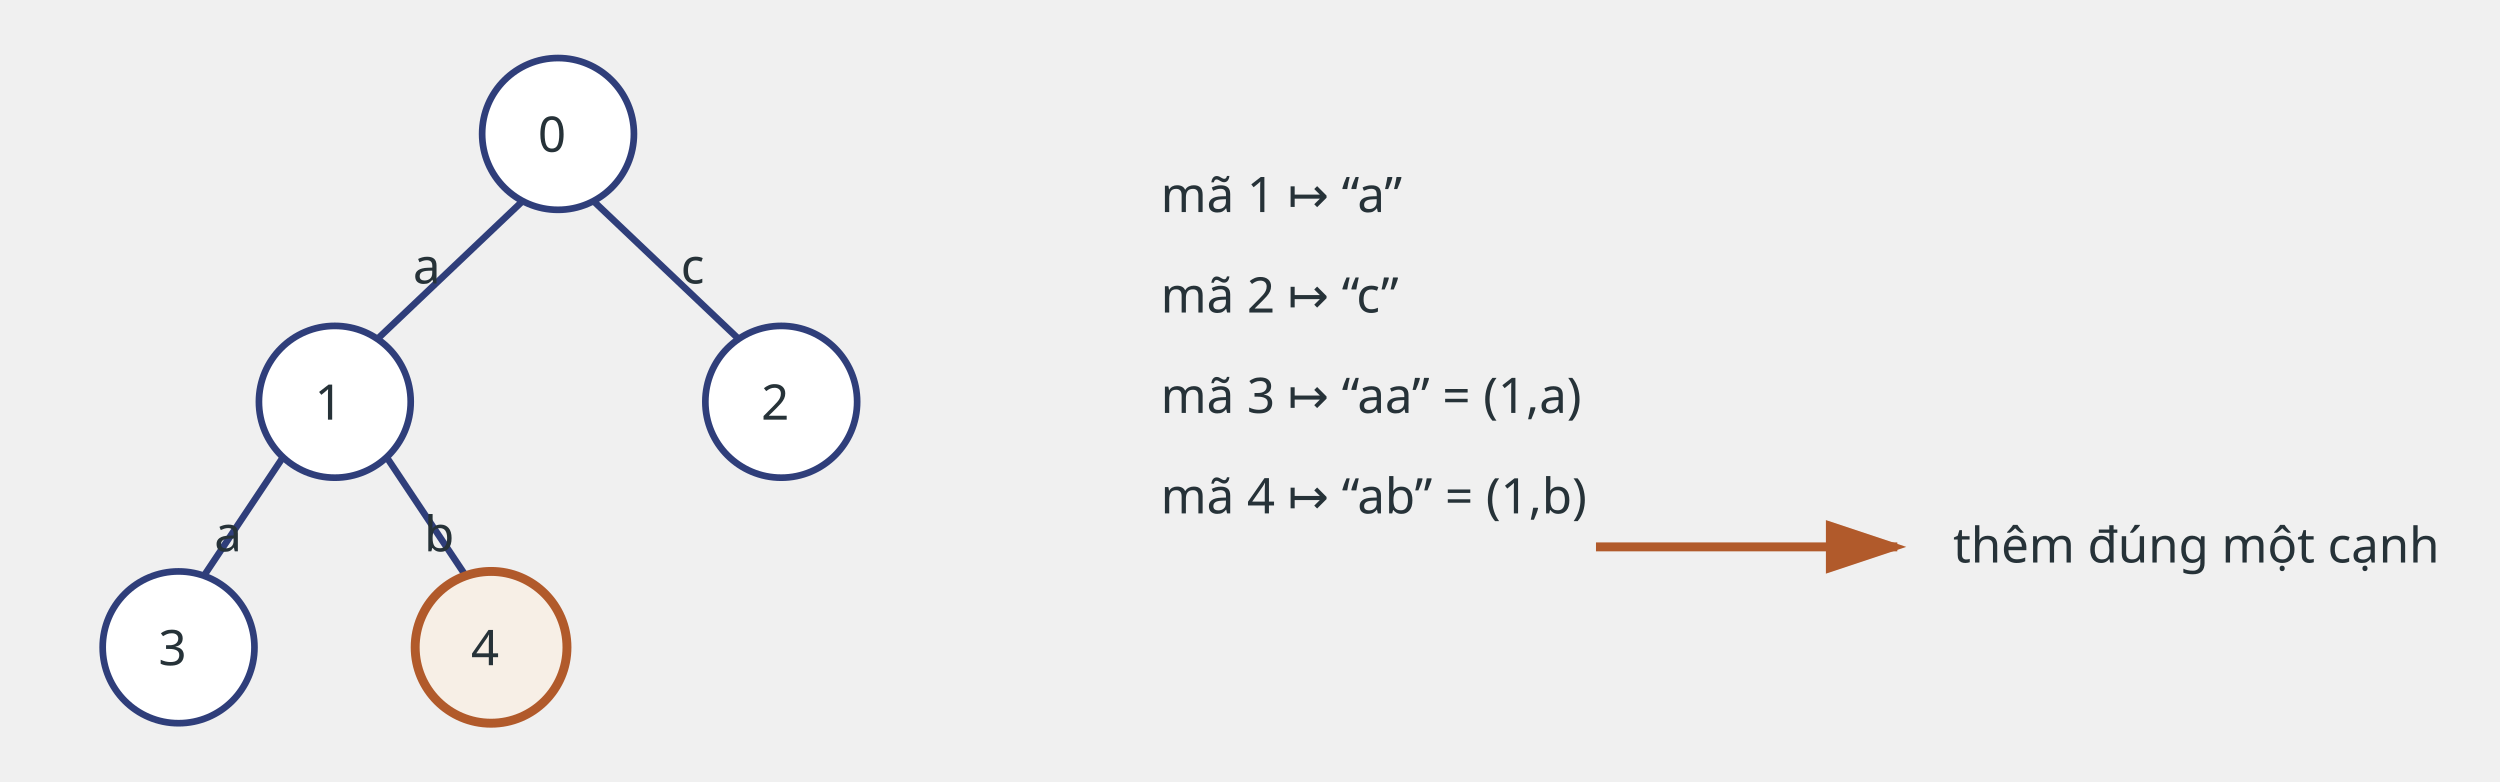
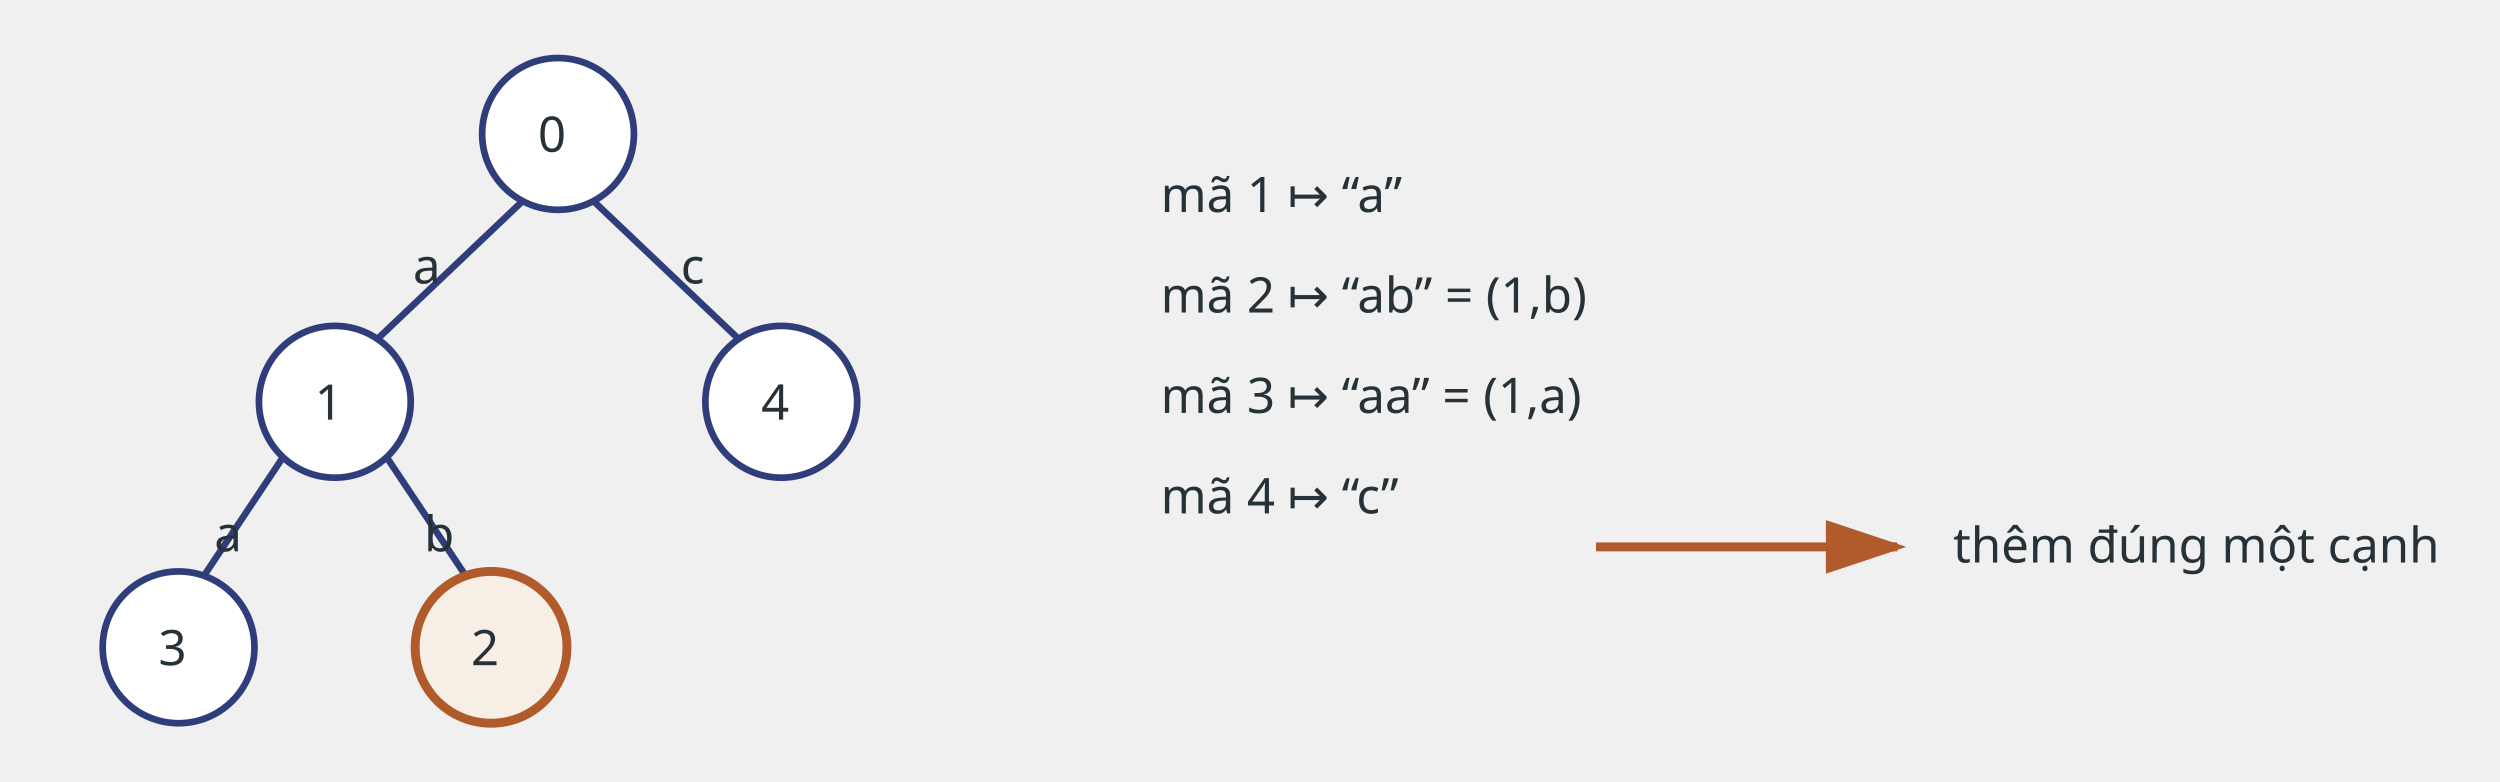
<svg xmlns="http://www.w3.org/2000/svg" width="1120" height="350" viewBox="0 0 1120 350" role="img" aria-label="Cây từ điển LZ78 thêm cụm mới bằng mã cha và một ký tự" aria-labelledby="t d">
  <defs>
    <marker id="a" markerWidth="10" markerHeight="10" refX="8" refY="3" orient="auto">
      <path d="M0 0L9 3L0 6Z" fill="#B15A2B" />
    </marker>
  </defs>
  <style>
    text{font:22px
    sans-serif;fill:#263238}.n{fill:#fff;stroke:#2f3e7a;stroke-width:3}.new{fill:#f7efe6;stroke:#B15A2B;stroke-width:4}.e{stroke:#2f3e7a;stroke-width:3}.arr{stroke:#B15A2B;stroke-width:4;marker-end:url(#a)}
  </style>
  <line class="e" x1="250" y1="75" x2="150" y2="170" />
  <line class="e" x1="250" y1="75" x2="350" y2="170" />
  <line class="e" x1="150" y1="170" x2="80" y2="275" />
  <line class="e" x1="150" y1="170" x2="220" y2="275" />
  <circle class="n" cx="250" cy="60" r="34" />
  <circle class="n" cx="150" cy="180" r="34" />
  <circle class="n" cx="350" cy="180" r="34" />
  <circle class="n" cx="80" cy="290" r="34" />
  <circle class="new" cx="220" cy="290" r="34" />
  <text x="241" y="68">0</text>
  <text x="141" y="188">1</text>
-   <text x="341" y="188">2</text>
+   <text x="341" y="188">4</text>
  <text x="71" y="298">3</text>
-   <text x="211" y="298">4</text>
+   <text x="211" y="298">2</text>
  <text x="185" y="127">a</text>
  <text x="305" y="127">c</text>
  <text x="96" y="247">a</text>
  <text x="190" y="247">b</text>
  <text x="520" y="95">mã 1 ↦ “a”</text>
-   <text x="520" y="140">mã 2 ↦ “c”</text>
+   <text x="520" y="140">mã 2 ↦ “ab” = (1,b)</text>
  <text x="520" y="185">mã 3 ↦ “aa” = (1,a)</text>
-   <text x="520" y="230">mã 4 ↦ “ab” = (1,b)</text>
+   <text x="520" y="230">mã 4 ↦ “c”</text>
  <path class="arr" d="M715 245H850" />
  <text x="875" y="252">thêm đúng một cạnh</text>
</svg>
